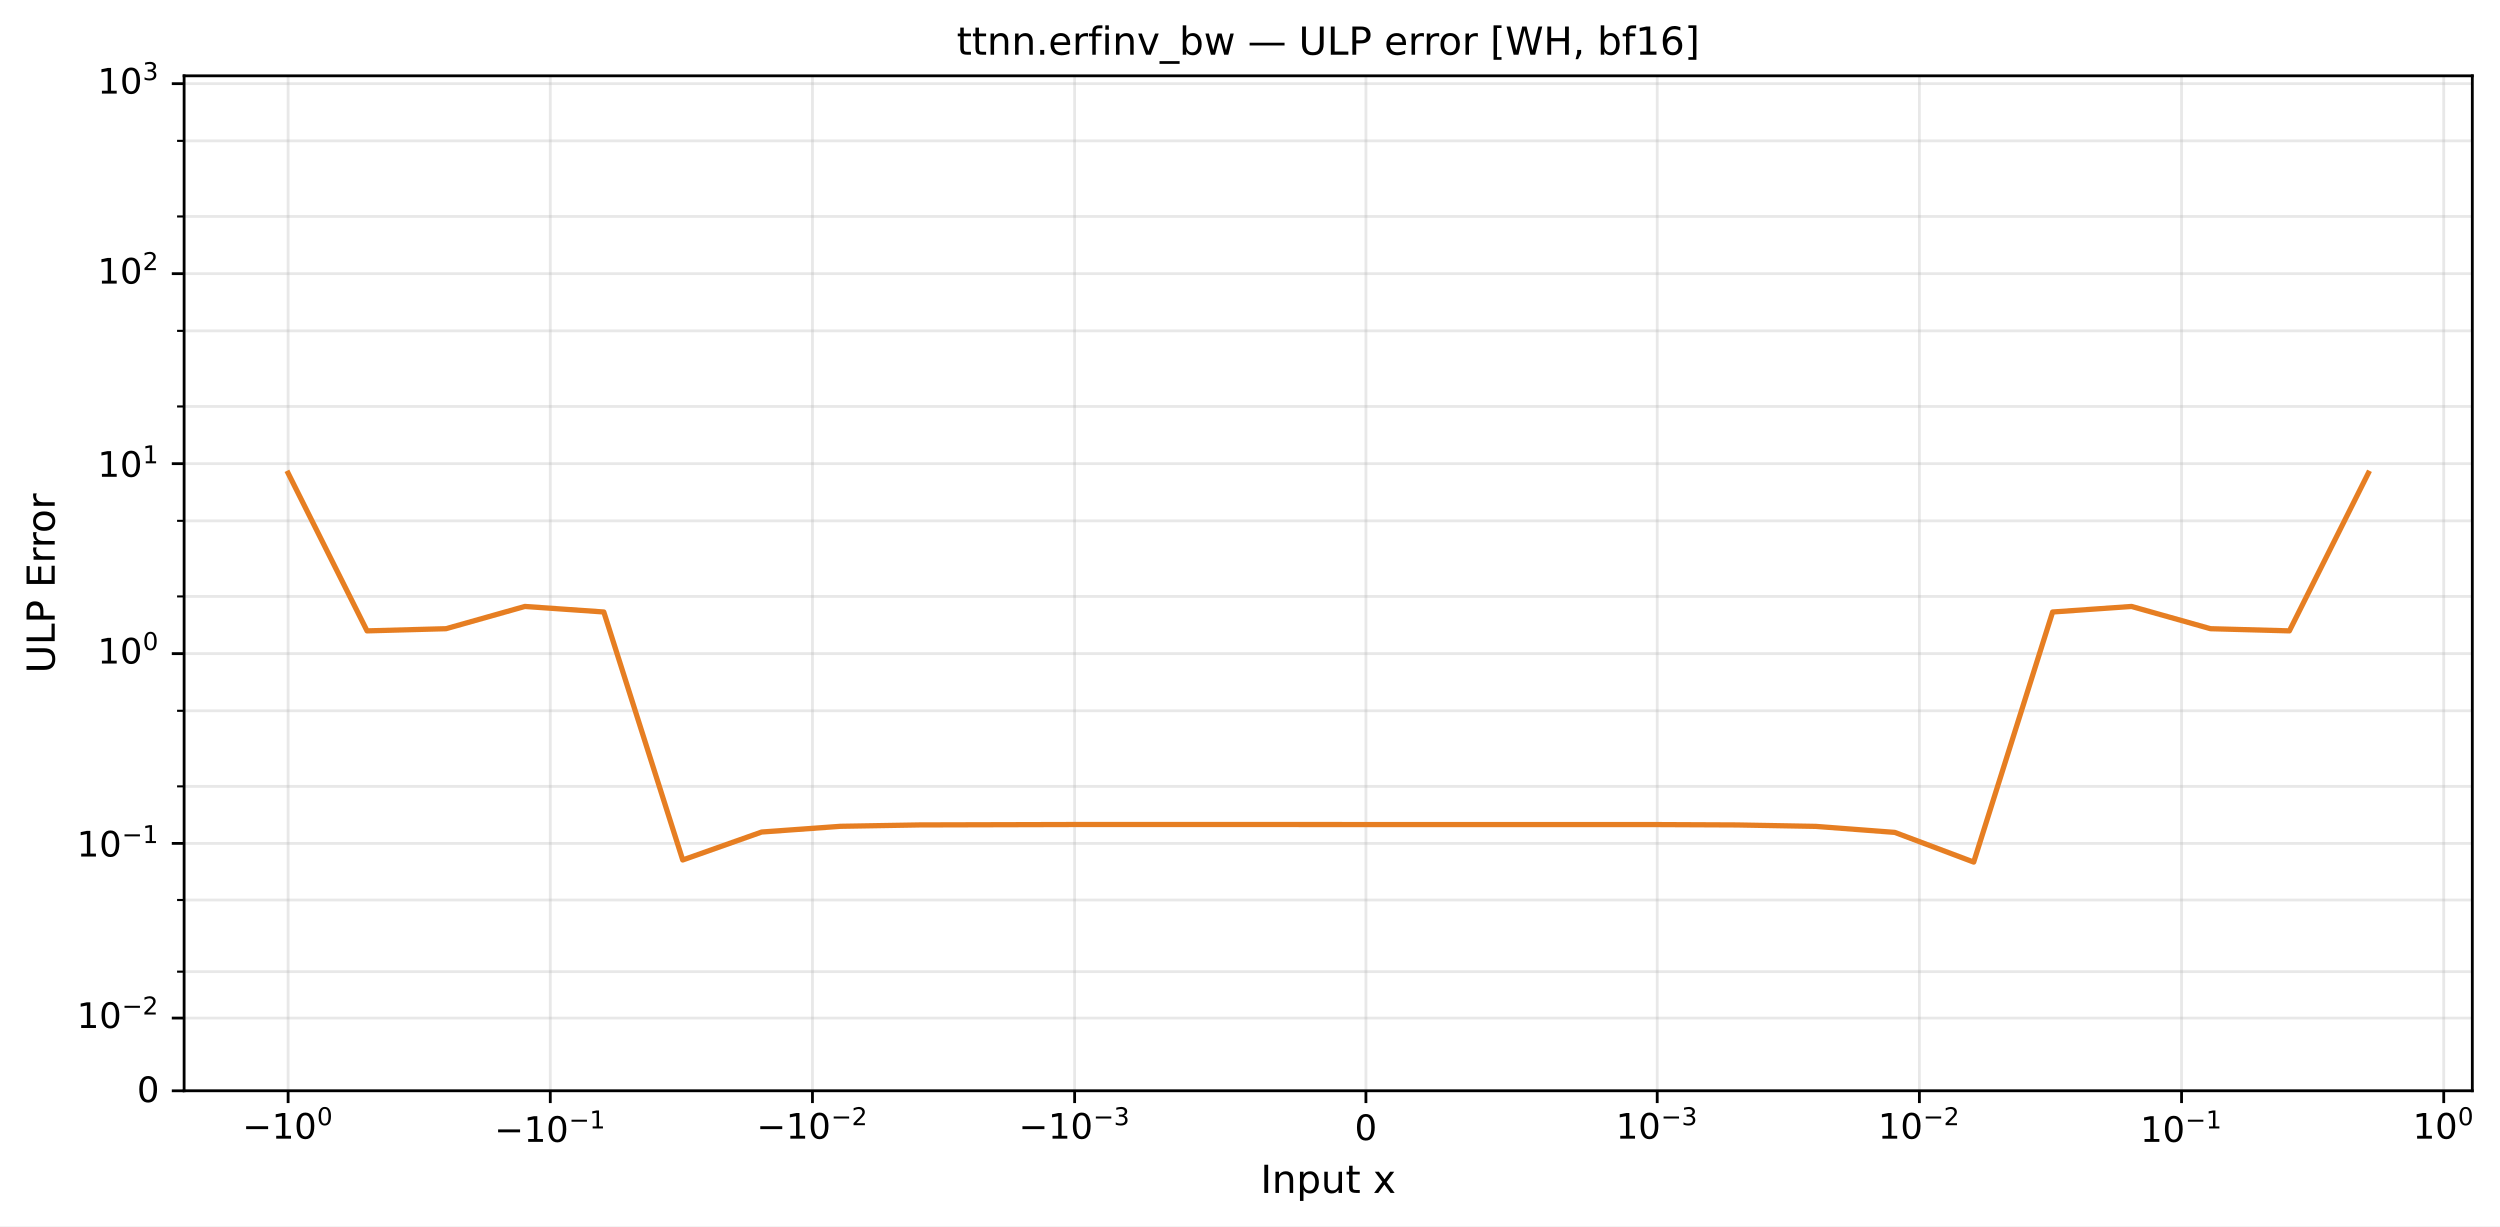
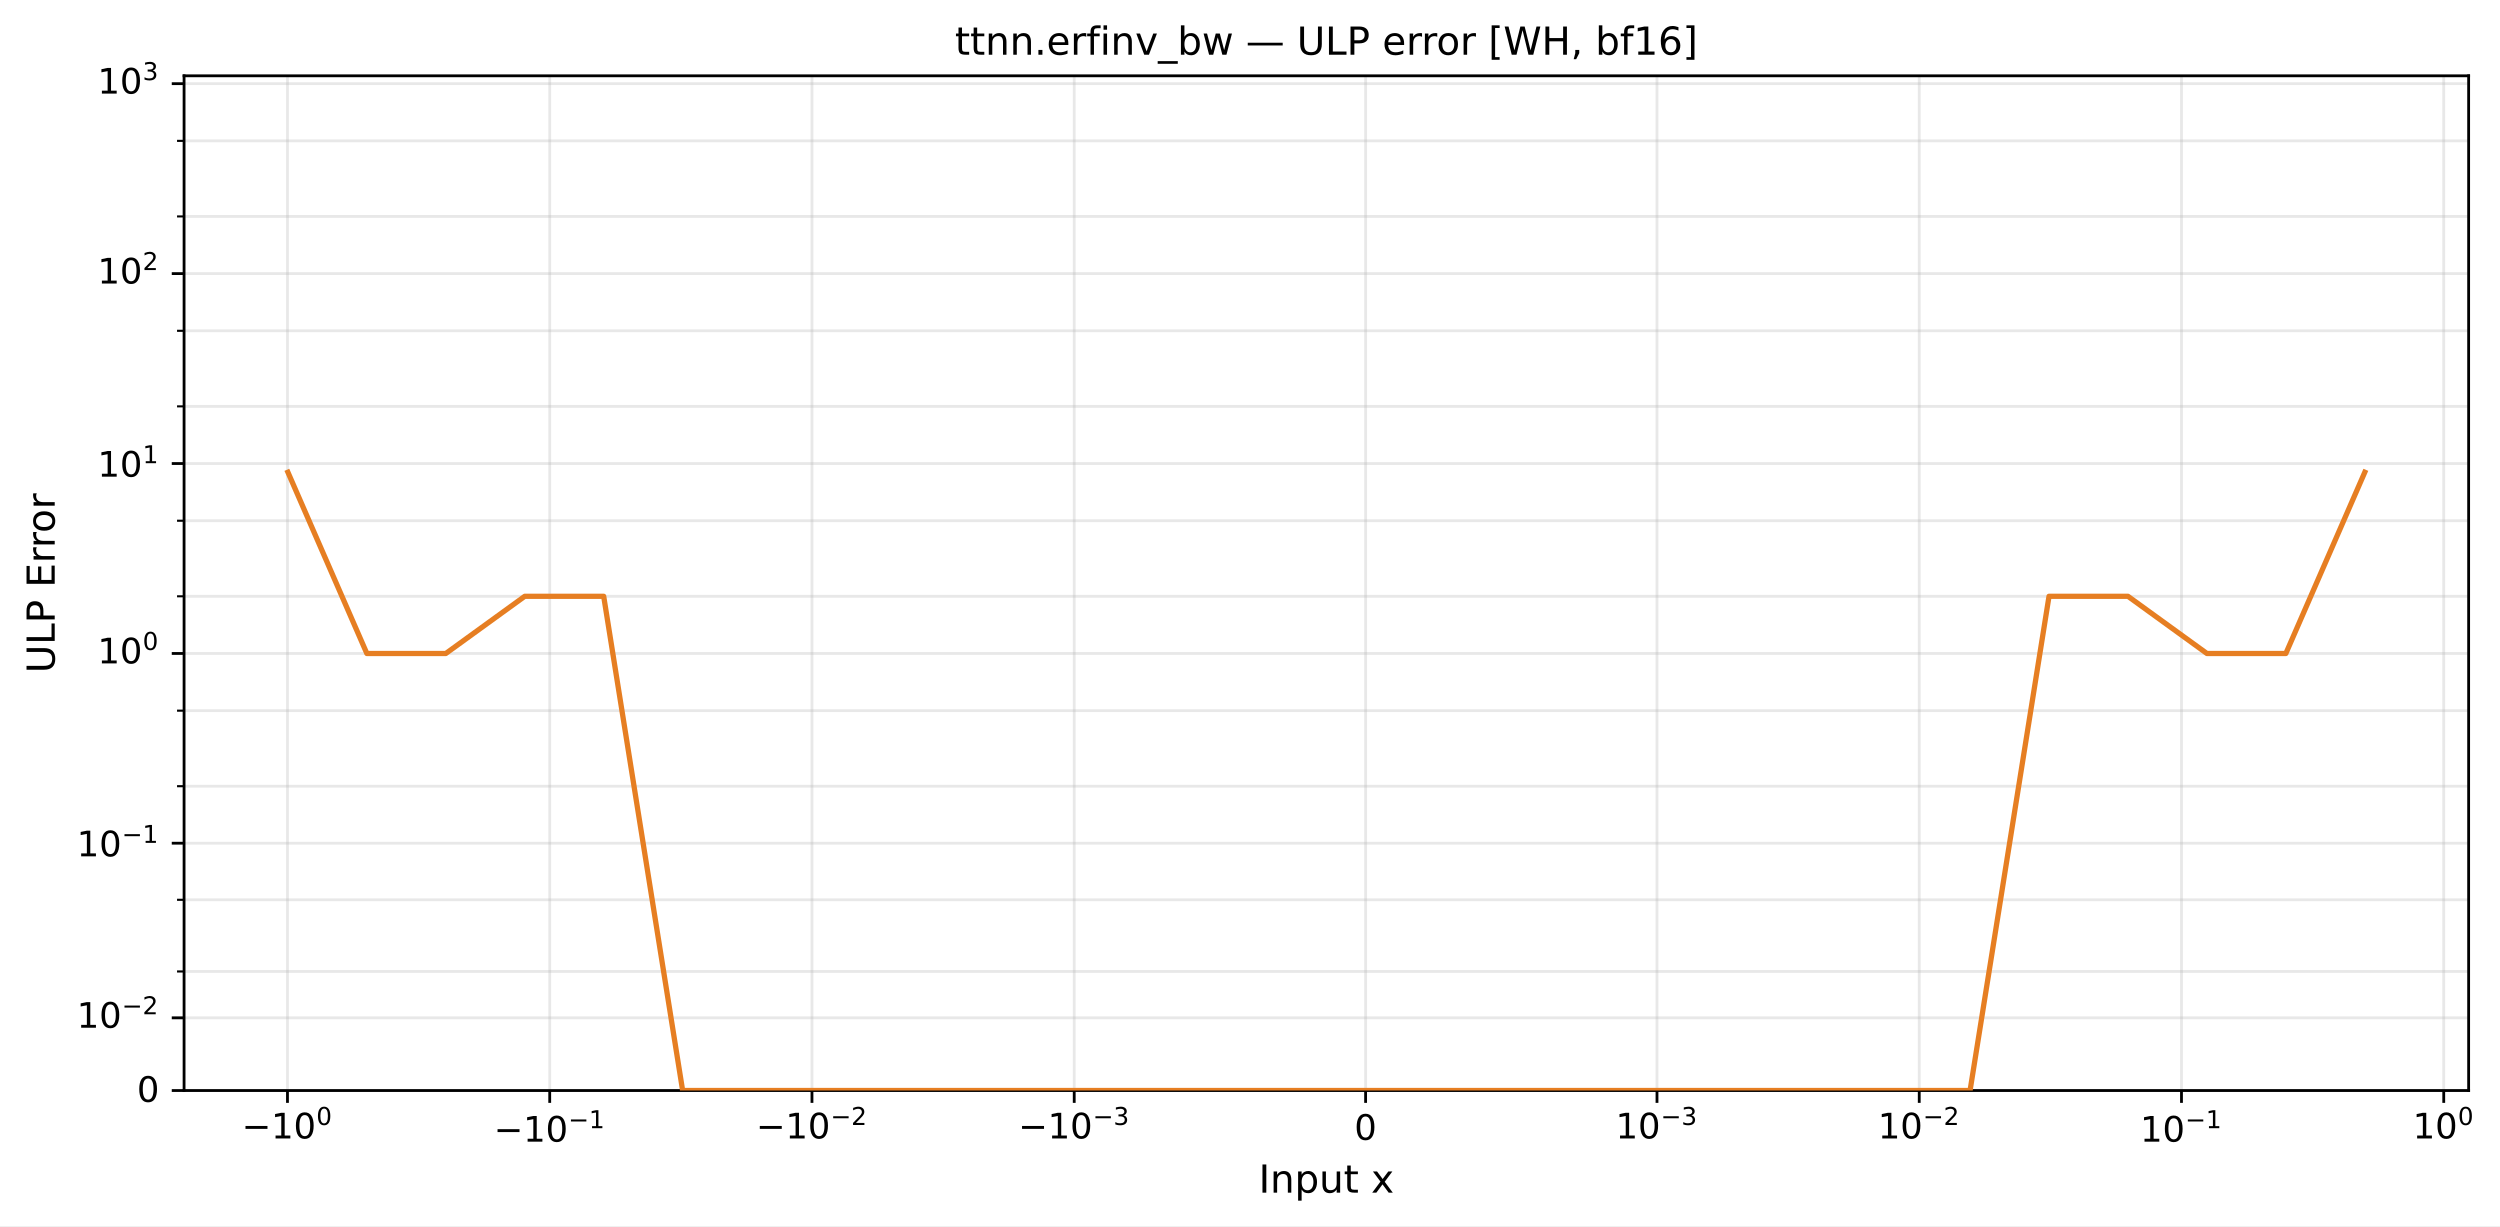
- <svg xmlns="http://www.w3.org/2000/svg" xmlns:xlink="http://www.w3.org/1999/xlink" width="710.791pt" height="348.65pt" viewBox="0 0 710.791 348.65" version="1.1">
+ <svg xmlns="http://www.w3.org/2000/svg" xmlns:xlink="http://www.w3.org/1999/xlink" width="710.948pt" height="348.65pt" viewBox="0 0 710.948 348.65" version="1.1">
  <defs>
    <style type="text/css">*{stroke-linejoin: round; stroke-linecap: butt}</style>
  </defs>
  <g id="figure_1">
    <g id="patch_1">
-       <path d="M 0 348.65  L 710.791 348.65  L 710.791 0  L 0 0  z " style="fill: #ffffff" />
+       <path d="M 0 348.65  L 710.948 348.65  L 710.948 0  L 0 0  z " style="fill: #ffffff" />
    </g>
    <g id="axes_1">
      <g id="patch_2">
-         <path d="M 52.346 310.126  L 702.92 310.126  L 702.92 21.558  L 52.346 21.558  z " style="fill: #ffffff" />
+         <path d="M 52.346 310.126  L 702.029 310.126  L 702.029 21.558  L 52.346 21.558  z " style="fill: #ffffff" />
      </g>
      <g id="matplotlib.axis_1">
        <g id="xtick_1">
          <g id="line2d_1">
-             <path d="M 81.917 310.126  L 81.917 21.558  " clip-path="url(#p1d77528769)" style="fill: none; stroke: #b0b0b0; stroke-opacity: 0.3; stroke-width: 0.8; stroke-linecap: square" />
+             <path d="M 81.75 310.126  L 81.75 21.558  " clip-path="url(#pf7574886e8)" style="fill: none; stroke: #b0b0b0; stroke-opacity: 0.3; stroke-width: 0.8; stroke-linecap: square" />
          </g>
          <g id="line2d_2">
            <defs>
-               <path id="m60e15f1001" d="M 0 0  L 0 3.5  " style="stroke: #000000; stroke-width: 0.8" />
+               <path id="m455da5bd2e" d="M 0 0  L 0 3.5  " style="stroke: #000000; stroke-width: 0.8" />
            </defs>
            <g>
-               <use xlink:href="#m60e15f1001" x="81.917" y="310.126" style="stroke: #000000; stroke-width: 0.8" />
+               <use xlink:href="#m455da5bd2e" x="81.75" y="310.126" style="stroke: #000000; stroke-width: 0.8" />
            </g>
          </g>
          <g id="text_1">
-             <g transform="translate(68.91749 324.7247)">
+             <g transform="translate(68.75022 324.7247)">
              <text>
                <tspan x="0" y="-0.977" style="font-size: 10px; font-family: 'DejaVu Sans'">−</tspan>
                <tspan x="8.379" y="-0.977" style="font-size: 10px; font-family: 'DejaVu Sans'">1</tspan>
                <tspan x="14.741" y="-0.977" style="font-size: 10px; font-family: 'DejaVu Sans'">0</tspan>
                <tspan x="21.199" y="-4.805" style="font-size: 7px; font-family: 'DejaVu Sans'">0</tspan>
              </text>
            </g>
          </g>
        </g>
        <g id="xtick_2">
          <g id="line2d_3">
-             <path d="M 156.456 310.126  L 156.456 21.558  " clip-path="url(#p1d77528769)" style="fill: none; stroke: #b0b0b0; stroke-opacity: 0.3; stroke-width: 0.8; stroke-linecap: square" />
+             <path d="M 156.328 310.126  L 156.328 21.558  " clip-path="url(#pf7574886e8)" style="fill: none; stroke: #b0b0b0; stroke-opacity: 0.3; stroke-width: 0.8; stroke-linecap: square" />
          </g>
          <g id="line2d_4">
            <g>
-               <use xlink:href="#m60e15f1001" x="156.456" y="310.126" style="stroke: #000000; stroke-width: 0.8" />
+               <use xlink:href="#m455da5bd2e" x="156.328" y="310.126" style="stroke: #000000; stroke-width: 0.8" />
            </g>
          </g>
          <g id="text_2">
-             <g transform="translate(140.5561 324.7247)">
+             <g transform="translate(140.4284 324.7247)">
              <text>
                <tspan x="0" y="-0.064" style="font-size: 10px; font-family: 'DejaVu Sans'">−</tspan>
                <tspan x="8.379" y="-0.064" style="font-size: 10px; font-family: 'DejaVu Sans'">1</tspan>
                <tspan x="14.741" y="-0.064" style="font-size: 10px; font-family: 'DejaVu Sans'">0</tspan>
                <tspan x="21.199" y="-3.892" style="font-size: 7px; font-family: 'DejaVu Sans'">−</tspan>
                <tspan x="27.064" y="-3.892" style="font-size: 7px; font-family: 'DejaVu Sans'">1</tspan>
              </text>
            </g>
          </g>
        </g>
        <g id="xtick_3">
          <g id="line2d_5">
-             <path d="M 230.995 310.126  L 230.995 21.558  " clip-path="url(#p1d77528769)" style="fill: none; stroke: #b0b0b0; stroke-opacity: 0.3; stroke-width: 0.8; stroke-linecap: square" />
+             <path d="M 230.907 310.126  L 230.907 21.558  " clip-path="url(#pf7574886e8)" style="fill: none; stroke: #b0b0b0; stroke-opacity: 0.3; stroke-width: 0.8; stroke-linecap: square" />
          </g>
          <g id="line2d_6">
            <g>
-               <use xlink:href="#m60e15f1001" x="230.995" y="310.126" style="stroke: #000000; stroke-width: 0.8" />
+               <use xlink:href="#m455da5bd2e" x="230.907" y="310.126" style="stroke: #000000; stroke-width: 0.8" />
            </g>
          </g>
          <g id="text_3">
-             <g transform="translate(215.0948 324.7247)">
+             <g transform="translate(215.0065 324.7247)">
              <text>
                <tspan x="0" y="-0.977" style="font-size: 10px; font-family: 'DejaVu Sans'">−</tspan>
                <tspan x="8.379" y="-0.977" style="font-size: 10px; font-family: 'DejaVu Sans'">1</tspan>
                <tspan x="14.741" y="-0.977" style="font-size: 10px; font-family: 'DejaVu Sans'">0</tspan>
                <tspan x="21.199" y="-4.805" style="font-size: 7px; font-family: 'DejaVu Sans'">−</tspan>
                <tspan x="27.064" y="-4.805" style="font-size: 7px; font-family: 'DejaVu Sans'">2</tspan>
              </text>
            </g>
          </g>
        </g>
        <g id="xtick_4">
          <g id="line2d_7">
-             <path d="M 305.533 310.126  L 305.533 21.558  " clip-path="url(#p1d77528769)" style="fill: none; stroke: #b0b0b0; stroke-opacity: 0.3; stroke-width: 0.8; stroke-linecap: square" />
+             <path d="M 305.485 310.126  L 305.485 21.558  " clip-path="url(#pf7574886e8)" style="fill: none; stroke: #b0b0b0; stroke-opacity: 0.3; stroke-width: 0.8; stroke-linecap: square" />
          </g>
          <g id="line2d_8">
            <g>
-               <use xlink:href="#m60e15f1001" x="305.533" y="310.126" style="stroke: #000000; stroke-width: 0.8" />
+               <use xlink:href="#m455da5bd2e" x="305.485" y="310.126" style="stroke: #000000; stroke-width: 0.8" />
            </g>
          </g>
          <g id="text_4">
-             <g transform="translate(289.6334 324.7247)">
+             <g transform="translate(289.5847 324.7247)">
              <text>
                <tspan x="0" y="-0.977" style="font-size: 10px; font-family: 'DejaVu Sans'">−</tspan>
                <tspan x="8.379" y="-0.977" style="font-size: 10px; font-family: 'DejaVu Sans'">1</tspan>
                <tspan x="14.741" y="-0.977" style="font-size: 10px; font-family: 'DejaVu Sans'">0</tspan>
                <tspan x="21.199" y="-4.805" style="font-size: 7px; font-family: 'DejaVu Sans'">−</tspan>
                <tspan x="27.064" y="-4.805" style="font-size: 7px; font-family: 'DejaVu Sans'">3</tspan>
              </text>
            </g>
          </g>
        </g>
        <g id="xtick_5">
          <g id="line2d_9">
-             <path d="M 388.354 310.126  L 388.354 21.558  " clip-path="url(#p1d77528769)" style="fill: none; stroke: #b0b0b0; stroke-opacity: 0.3; stroke-width: 0.8; stroke-linecap: square" />
+             <path d="M 388.349 310.126  L 388.349 21.558  " clip-path="url(#pf7574886e8)" style="fill: none; stroke: #b0b0b0; stroke-opacity: 0.3; stroke-width: 0.8; stroke-linecap: square" />
          </g>
          <g id="line2d_10">
            <g>
-               <use xlink:href="#m60e15f1001" x="388.354" y="310.126" style="stroke: #000000; stroke-width: 0.8" />
+               <use xlink:href="#m455da5bd2e" x="388.349" y="310.126" style="stroke: #000000; stroke-width: 0.8" />
            </g>
          </g>
          <g id="text_5">
-             <g transform="translate(385.1541 324.7247)">
+             <g transform="translate(385.1493 324.7247)">
              <text>
                <tspan x="0" y="-0.578" style="font-size: 10px; font-family: 'DejaVu Sans'">0</tspan>
              </text>
            </g>
          </g>
        </g>
        <g id="xtick_6">
          <g id="line2d_11">
-             <path d="M 471.175 310.126  L 471.175 21.558  " clip-path="url(#p1d77528769)" style="fill: none; stroke: #b0b0b0; stroke-opacity: 0.3; stroke-width: 0.8; stroke-linecap: square" />
+             <path d="M 471.214 310.126  L 471.214 21.558  " clip-path="url(#pf7574886e8)" style="fill: none; stroke: #b0b0b0; stroke-opacity: 0.3; stroke-width: 0.8; stroke-linecap: square" />
          </g>
          <g id="line2d_12">
            <g>
-               <use xlink:href="#m60e15f1001" x="471.175" y="310.126" style="stroke: #000000; stroke-width: 0.8" />
+               <use xlink:href="#m455da5bd2e" x="471.214" y="310.126" style="stroke: #000000; stroke-width: 0.8" />
            </g>
          </g>
          <g id="text_6">
-             <g transform="translate(459.4248 324.7247)">
+             <g transform="translate(459.4639 324.7247)">
              <text>
                <tspan x="0" y="-0.977" style="font-size: 10px; font-family: 'DejaVu Sans'">1</tspan>
                <tspan x="6.362" y="-0.977" style="font-size: 10px; font-family: 'DejaVu Sans'">0</tspan>
                <tspan x="12.82" y="-4.805" style="font-size: 7px; font-family: 'DejaVu Sans'">−</tspan>
                <tspan x="18.686" y="-4.805" style="font-size: 7px; font-family: 'DejaVu Sans'">3</tspan>
              </text>
            </g>
          </g>
        </g>
        <g id="xtick_7">
          <g id="line2d_13">
-             <path d="M 545.713 310.126  L 545.713 21.558  " clip-path="url(#p1d77528769)" style="fill: none; stroke: #b0b0b0; stroke-opacity: 0.3; stroke-width: 0.8; stroke-linecap: square" />
+             <path d="M 545.792 310.126  L 545.792 21.558  " clip-path="url(#pf7574886e8)" style="fill: none; stroke: #b0b0b0; stroke-opacity: 0.3; stroke-width: 0.8; stroke-linecap: square" />
          </g>
          <g id="line2d_14">
            <g>
-               <use xlink:href="#m60e15f1001" x="545.713" y="310.126" style="stroke: #000000; stroke-width: 0.8" />
+               <use xlink:href="#m455da5bd2e" x="545.792" y="310.126" style="stroke: #000000; stroke-width: 0.8" />
            </g>
          </g>
          <g id="text_7">
-             <g transform="translate(533.9635 324.7247)">
+             <g transform="translate(534.042 324.7247)">
              <text>
                <tspan x="0" y="-0.977" style="font-size: 10px; font-family: 'DejaVu Sans'">1</tspan>
                <tspan x="6.362" y="-0.977" style="font-size: 10px; font-family: 'DejaVu Sans'">0</tspan>
                <tspan x="12.82" y="-4.805" style="font-size: 7px; font-family: 'DejaVu Sans'">−</tspan>
                <tspan x="18.686" y="-4.805" style="font-size: 7px; font-family: 'DejaVu Sans'">2</tspan>
              </text>
            </g>
          </g>
        </g>
        <g id="xtick_8">
          <g id="line2d_15">
-             <path d="M 620.252 310.126  L 620.252 21.558  " clip-path="url(#p1d77528769)" style="fill: none; stroke: #b0b0b0; stroke-opacity: 0.3; stroke-width: 0.8; stroke-linecap: square" />
+             <path d="M 620.37 310.126  L 620.37 21.558  " clip-path="url(#pf7574886e8)" style="fill: none; stroke: #b0b0b0; stroke-opacity: 0.3; stroke-width: 0.8; stroke-linecap: square" />
          </g>
          <g id="line2d_16">
            <g>
-               <use xlink:href="#m60e15f1001" x="620.252" y="310.126" style="stroke: #000000; stroke-width: 0.8" />
+               <use xlink:href="#m455da5bd2e" x="620.37" y="310.126" style="stroke: #000000; stroke-width: 0.8" />
            </g>
          </g>
          <g id="text_8">
-             <g transform="translate(608.5021 324.7247)">
+             <g transform="translate(608.6202 324.7247)">
              <text>
                <tspan x="0" y="-0.064" style="font-size: 10px; font-family: 'DejaVu Sans'">1</tspan>
                <tspan x="6.362" y="-0.064" style="font-size: 10px; font-family: 'DejaVu Sans'">0</tspan>
                <tspan x="12.82" y="-3.892" style="font-size: 7px; font-family: 'DejaVu Sans'">−</tspan>
                <tspan x="18.686" y="-3.892" style="font-size: 7px; font-family: 'DejaVu Sans'">1</tspan>
              </text>
            </g>
          </g>
        </g>
        <g id="xtick_9">
          <g id="line2d_17">
-             <path d="M 694.791 310.126  L 694.791 21.558  " clip-path="url(#p1d77528769)" style="fill: none; stroke: #b0b0b0; stroke-opacity: 0.3; stroke-width: 0.8; stroke-linecap: square" />
+             <path d="M 694.948 310.126  L 694.948 21.558  " clip-path="url(#pf7574886e8)" style="fill: none; stroke: #b0b0b0; stroke-opacity: 0.3; stroke-width: 0.8; stroke-linecap: square" />
          </g>
          <g id="line2d_18">
            <g>
-               <use xlink:href="#m60e15f1001" x="694.791" y="310.126" style="stroke: #000000; stroke-width: 0.8" />
+               <use xlink:href="#m455da5bd2e" x="694.948" y="310.126" style="stroke: #000000; stroke-width: 0.8" />
            </g>
          </g>
          <g id="text_9">
-             <g transform="translate(685.9908 324.7247)">
+             <g transform="translate(686.1483 324.7247)">
              <text>
                <tspan x="0" y="-0.977" style="font-size: 10px; font-family: 'DejaVu Sans'">1</tspan>
                <tspan x="6.362" y="-0.977" style="font-size: 10px; font-family: 'DejaVu Sans'">0</tspan>
                <tspan x="12.82" y="-4.805" style="font-size: 7px; font-family: 'DejaVu Sans'">0</tspan>
              </text>
            </g>
          </g>
        </g>
        <g id="text_10">
-           <text style="font-size: 11px; font-family: 'DejaVu Sans', 'Bitstream Vera Sans', 'Computer Modern Sans Serif', 'Lucida Grande', 'Verdana', 'Geneva', 'Lucid', 'Arial', 'Helvetica', 'Avant Garde', sans-serif; text-anchor: middle" x="377.633" y="339.163" transform="rotate(-0 377.633 339.1627)">Input x</text>
+           <text style="font-size: 11px; font-family: 'DejaVu Sans', 'Bitstream Vera Sans', 'Computer Modern Sans Serif', 'Lucida Grande', 'Verdana', 'Geneva', 'Lucid', 'Arial', 'Helvetica', 'Avant Garde', sans-serif; text-anchor: middle" x="377.188" y="339.163" transform="rotate(-0 377.1875 339.1627)">Input x</text>
        </g>
      </g>
      <g id="matplotlib.axis_2">
        <g id="ytick_1">
          <g id="line2d_19">
-             <path d="M 52.346 310.126  L 702.92 310.126  " clip-path="url(#p1d77528769)" style="fill: none; stroke: #b0b0b0; stroke-opacity: 0.3; stroke-width: 0.8; stroke-linecap: square" />
+             <path d="M 52.346 310.126  L 702.029 310.126  " clip-path="url(#pf7574886e8)" style="fill: none; stroke: #b0b0b0; stroke-opacity: 0.3; stroke-width: 0.8; stroke-linecap: square" />
          </g>
          <g id="line2d_20">
            <defs>
-               <path id="mc8ea4b5196" d="M 0 0  L -3.5 0  " style="stroke: #000000; stroke-width: 0.8" />
+               <path id="m0321b3c97a" d="M 0 0  L -3.5 0  " style="stroke: #000000; stroke-width: 0.8" />
            </defs>
            <g>
-               <use xlink:href="#mc8ea4b5196" x="52.346" y="310.126" style="stroke: #000000; stroke-width: 0.8" />
+               <use xlink:href="#m0321b3c97a" x="52.346" y="310.126" style="stroke: #000000; stroke-width: 0.8" />
            </g>
          </g>
          <g id="text_11">
            <g transform="translate(38.94594 313.9255)">
              <text>
                <tspan x="0" y="-0.578" style="font-size: 10px; font-family: 'DejaVu Sans'">0</tspan>
              </text>
            </g>
          </g>
        </g>
        <g id="ytick_2">
          <g id="line2d_21">
-             <path d="M 52.346 289.451  L 702.92 289.451  " clip-path="url(#p1d77528769)" style="fill: none; stroke: #b0b0b0; stroke-opacity: 0.3; stroke-width: 0.8; stroke-linecap: square" />
+             <path d="M 52.346 289.451  L 702.029 289.451  " clip-path="url(#pf7574886e8)" style="fill: none; stroke: #b0b0b0; stroke-opacity: 0.3; stroke-width: 0.8; stroke-linecap: square" />
          </g>
          <g id="line2d_22">
            <g>
-               <use xlink:href="#mc8ea4b5196" x="52.346" y="289.451" style="stroke: #000000; stroke-width: 0.8" />
+               <use xlink:href="#m0321b3c97a" x="52.346" y="289.451" style="stroke: #000000; stroke-width: 0.8" />
            </g>
          </g>
          <g id="text_12">
            <g transform="translate(21.84594 293.2501)">
              <text>
                <tspan x="0" y="-0.977" style="font-size: 10px; font-family: 'DejaVu Sans'">1</tspan>
                <tspan x="6.362" y="-0.977" style="font-size: 10px; font-family: 'DejaVu Sans'">0</tspan>
                <tspan x="12.82" y="-4.805" style="font-size: 7px; font-family: 'DejaVu Sans'">−</tspan>
                <tspan x="18.686" y="-4.805" style="font-size: 7px; font-family: 'DejaVu Sans'">2</tspan>
              </text>
            </g>
          </g>
        </g>
        <g id="ytick_3">
          <g id="line2d_23">
-             <path d="M 52.346 239.793  L 702.92 239.793  " clip-path="url(#p1d77528769)" style="fill: none; stroke: #b0b0b0; stroke-opacity: 0.3; stroke-width: 0.8; stroke-linecap: square" />
+             <path d="M 52.346 239.793  L 702.029 239.793  " clip-path="url(#pf7574886e8)" style="fill: none; stroke: #b0b0b0; stroke-opacity: 0.3; stroke-width: 0.8; stroke-linecap: square" />
          </g>
          <g id="line2d_24">
            <g>
-               <use xlink:href="#mc8ea4b5196" x="52.346" y="239.793" style="stroke: #000000; stroke-width: 0.8" />
+               <use xlink:href="#m0321b3c97a" x="52.346" y="239.793" style="stroke: #000000; stroke-width: 0.8" />
            </g>
          </g>
          <g id="text_13">
            <g transform="translate(21.84594 243.5927)">
              <text>
                <tspan x="0" y="-0.064" style="font-size: 10px; font-family: 'DejaVu Sans'">1</tspan>
                <tspan x="6.362" y="-0.064" style="font-size: 10px; font-family: 'DejaVu Sans'">0</tspan>
                <tspan x="12.82" y="-3.892" style="font-size: 7px; font-family: 'DejaVu Sans'">−</tspan>
                <tspan x="18.686" y="-3.892" style="font-size: 7px; font-family: 'DejaVu Sans'">1</tspan>
              </text>
            </g>
          </g>
        </g>
        <g id="ytick_4">
          <g id="line2d_25">
-             <path d="M 52.346 185.837  L 702.92 185.837  " clip-path="url(#p1d77528769)" style="fill: none; stroke: #b0b0b0; stroke-opacity: 0.3; stroke-width: 0.8; stroke-linecap: square" />
+             <path d="M 52.346 185.837  L 702.029 185.837  " clip-path="url(#pf7574886e8)" style="fill: none; stroke: #b0b0b0; stroke-opacity: 0.3; stroke-width: 0.8; stroke-linecap: square" />
          </g>
          <g id="line2d_26">
            <g>
-               <use xlink:href="#mc8ea4b5196" x="52.346" y="185.837" style="stroke: #000000; stroke-width: 0.8" />
+               <use xlink:href="#m0321b3c97a" x="52.346" y="185.837" style="stroke: #000000; stroke-width: 0.8" />
            </g>
          </g>
          <g id="text_14">
            <g transform="translate(27.74594 189.6361)">
              <text>
                <tspan x="0" y="-0.977" style="font-size: 10px; font-family: 'DejaVu Sans'">1</tspan>
                <tspan x="6.362" y="-0.977" style="font-size: 10px; font-family: 'DejaVu Sans'">0</tspan>
                <tspan x="12.82" y="-4.805" style="font-size: 7px; font-family: 'DejaVu Sans'">0</tspan>
              </text>
            </g>
          </g>
        </g>
        <g id="ytick_5">
          <g id="line2d_27">
-             <path d="M 52.346 131.823  L 702.92 131.823  " clip-path="url(#p1d77528769)" style="fill: none; stroke: #b0b0b0; stroke-opacity: 0.3; stroke-width: 0.8; stroke-linecap: square" />
+             <path d="M 52.346 131.823  L 702.029 131.823  " clip-path="url(#pf7574886e8)" style="fill: none; stroke: #b0b0b0; stroke-opacity: 0.3; stroke-width: 0.8; stroke-linecap: square" />
          </g>
          <g id="line2d_28">
            <g>
-               <use xlink:href="#mc8ea4b5196" x="52.346" y="131.823" style="stroke: #000000; stroke-width: 0.8" />
+               <use xlink:href="#m0321b3c97a" x="52.346" y="131.823" style="stroke: #000000; stroke-width: 0.8" />
            </g>
          </g>
          <g id="text_15">
            <g transform="translate(27.74594 135.6222)">
              <text>
                <tspan x="0" y="-0.064" style="font-size: 10px; font-family: 'DejaVu Sans'">1</tspan>
                <tspan x="6.362" y="-0.064" style="font-size: 10px; font-family: 'DejaVu Sans'">0</tspan>
                <tspan x="12.82" y="-3.892" style="font-size: 7px; font-family: 'DejaVu Sans'">1</tspan>
              </text>
            </g>
          </g>
        </g>
        <g id="ytick_6">
          <g id="line2d_29">
-             <path d="M 52.346 77.809  L 702.92 77.809  " clip-path="url(#p1d77528769)" style="fill: none; stroke: #b0b0b0; stroke-opacity: 0.3; stroke-width: 0.8; stroke-linecap: square" />
+             <path d="M 52.346 77.809  L 702.029 77.809  " clip-path="url(#pf7574886e8)" style="fill: none; stroke: #b0b0b0; stroke-opacity: 0.3; stroke-width: 0.8; stroke-linecap: square" />
          </g>
          <g id="line2d_30">
            <g>
-               <use xlink:href="#mc8ea4b5196" x="52.346" y="77.809" style="stroke: #000000; stroke-width: 0.8" />
+               <use xlink:href="#m0321b3c97a" x="52.346" y="77.809" style="stroke: #000000; stroke-width: 0.8" />
            </g>
          </g>
          <g id="text_16">
            <g transform="translate(27.74594 81.60775)">
              <text>
                <tspan x="0" y="-0.977" style="font-size: 10px; font-family: 'DejaVu Sans'">1</tspan>
                <tspan x="6.362" y="-0.977" style="font-size: 10px; font-family: 'DejaVu Sans'">0</tspan>
                <tspan x="12.82" y="-4.805" style="font-size: 7px; font-family: 'DejaVu Sans'">2</tspan>
              </text>
            </g>
          </g>
        </g>
        <g id="ytick_7">
          <g id="line2d_31">
-             <path d="M 52.346 23.794  L 702.92 23.794  " clip-path="url(#p1d77528769)" style="fill: none; stroke: #b0b0b0; stroke-opacity: 0.3; stroke-width: 0.8; stroke-linecap: square" />
+             <path d="M 52.346 23.794  L 702.029 23.794  " clip-path="url(#pf7574886e8)" style="fill: none; stroke: #b0b0b0; stroke-opacity: 0.3; stroke-width: 0.8; stroke-linecap: square" />
          </g>
          <g id="line2d_32">
            <g>
-               <use xlink:href="#mc8ea4b5196" x="52.346" y="23.794" style="stroke: #000000; stroke-width: 0.8" />
+               <use xlink:href="#m0321b3c97a" x="52.346" y="23.794" style="stroke: #000000; stroke-width: 0.8" />
            </g>
          </g>
          <g id="text_17">
            <g transform="translate(27.74594 27.5933)">
              <text>
                <tspan x="0" y="-0.977" style="font-size: 10px; font-family: 'DejaVu Sans'">1</tspan>
                <tspan x="6.362" y="-0.977" style="font-size: 10px; font-family: 'DejaVu Sans'">0</tspan>
                <tspan x="12.82" y="-4.805" style="font-size: 7px; font-family: 'DejaVu Sans'">3</tspan>
              </text>
            </g>
          </g>
        </g>
        <g id="ytick_8">
          <g id="line2d_33">
-             <path d="M 52.346 276.261  L 702.92 276.261  " clip-path="url(#p1d77528769)" style="fill: none; stroke: #b0b0b0; stroke-opacity: 0.3; stroke-width: 0.8; stroke-linecap: square" />
+             <path d="M 52.346 276.261  L 702.029 276.261  " clip-path="url(#pf7574886e8)" style="fill: none; stroke: #b0b0b0; stroke-opacity: 0.3; stroke-width: 0.8; stroke-linecap: square" />
          </g>
          <g id="line2d_34">
            <defs>
-               <path id="m1068211abc" d="M 0 0  L -2 0  " style="stroke: #000000; stroke-width: 0.6" />
+               <path id="m0c72daad8d" d="M 0 0  L -2 0  " style="stroke: #000000; stroke-width: 0.6" />
            </defs>
            <g>
-               <use xlink:href="#m1068211abc" x="52.346" y="276.261" style="stroke: #000000; stroke-width: 0.6" />
+               <use xlink:href="#m0c72daad8d" x="52.346" y="276.261" style="stroke: #000000; stroke-width: 0.6" />
            </g>
          </g>
        </g>
        <g id="ytick_9">
          <g id="line2d_35">
-             <path d="M 52.346 255.881  L 702.92 255.881  " clip-path="url(#p1d77528769)" style="fill: none; stroke: #b0b0b0; stroke-opacity: 0.3; stroke-width: 0.8; stroke-linecap: square" />
+             <path d="M 52.346 255.881  L 702.029 255.881  " clip-path="url(#pf7574886e8)" style="fill: none; stroke: #b0b0b0; stroke-opacity: 0.3; stroke-width: 0.8; stroke-linecap: square" />
          </g>
          <g id="line2d_36">
            <g>
-               <use xlink:href="#m1068211abc" x="52.346" y="255.881" style="stroke: #000000; stroke-width: 0.6" />
+               <use xlink:href="#m0c72daad8d" x="52.346" y="255.881" style="stroke: #000000; stroke-width: 0.6" />
            </g>
          </g>
        </g>
        <g id="ytick_10">
          <g id="line2d_37">
-             <path d="M 52.346 223.577  L 702.92 223.577  " clip-path="url(#p1d77528769)" style="fill: none; stroke: #b0b0b0; stroke-opacity: 0.3; stroke-width: 0.8; stroke-linecap: square" />
+             <path d="M 52.346 223.577  L 702.029 223.577  " clip-path="url(#pf7574886e8)" style="fill: none; stroke: #b0b0b0; stroke-opacity: 0.3; stroke-width: 0.8; stroke-linecap: square" />
          </g>
          <g id="line2d_38">
            <g>
-               <use xlink:href="#m1068211abc" x="52.346" y="223.577" style="stroke: #000000; stroke-width: 0.6" />
+               <use xlink:href="#m0c72daad8d" x="52.346" y="223.577" style="stroke: #000000; stroke-width: 0.6" />
            </g>
          </g>
        </g>
        <g id="ytick_11">
          <g id="line2d_39">
-             <path d="M 52.346 202.095  L 702.92 202.095  " clip-path="url(#p1d77528769)" style="fill: none; stroke: #b0b0b0; stroke-opacity: 0.3; stroke-width: 0.8; stroke-linecap: square" />
+             <path d="M 52.346 202.095  L 702.029 202.095  " clip-path="url(#pf7574886e8)" style="fill: none; stroke: #b0b0b0; stroke-opacity: 0.3; stroke-width: 0.8; stroke-linecap: square" />
          </g>
          <g id="line2d_40">
            <g>
-               <use xlink:href="#m1068211abc" x="52.346" y="202.095" style="stroke: #000000; stroke-width: 0.6" />
+               <use xlink:href="#m0c72daad8d" x="52.346" y="202.095" style="stroke: #000000; stroke-width: 0.6" />
            </g>
          </g>
        </g>
        <g id="ytick_12">
          <g id="line2d_41">
-             <path d="M 52.346 169.577  L 702.92 169.577  " clip-path="url(#p1d77528769)" style="fill: none; stroke: #b0b0b0; stroke-opacity: 0.3; stroke-width: 0.8; stroke-linecap: square" />
+             <path d="M 52.346 169.577  L 702.029 169.577  " clip-path="url(#pf7574886e8)" style="fill: none; stroke: #b0b0b0; stroke-opacity: 0.3; stroke-width: 0.8; stroke-linecap: square" />
          </g>
          <g id="line2d_42">
            <g>
-               <use xlink:href="#m1068211abc" x="52.346" y="169.577" style="stroke: #000000; stroke-width: 0.6" />
+               <use xlink:href="#m0c72daad8d" x="52.346" y="169.577" style="stroke: #000000; stroke-width: 0.6" />
            </g>
          </g>
        </g>
        <g id="ytick_13">
          <g id="line2d_43">
-             <path d="M 52.346 148.083  L 702.92 148.083  " clip-path="url(#p1d77528769)" style="fill: none; stroke: #b0b0b0; stroke-opacity: 0.3; stroke-width: 0.8; stroke-linecap: square" />
+             <path d="M 52.346 148.083  L 702.029 148.083  " clip-path="url(#pf7574886e8)" style="fill: none; stroke: #b0b0b0; stroke-opacity: 0.3; stroke-width: 0.8; stroke-linecap: square" />
          </g>
          <g id="line2d_44">
            <g>
-               <use xlink:href="#m1068211abc" x="52.346" y="148.083" style="stroke: #000000; stroke-width: 0.6" />
+               <use xlink:href="#m0c72daad8d" x="52.346" y="148.083" style="stroke: #000000; stroke-width: 0.6" />
            </g>
          </g>
        </g>
        <g id="ytick_14">
          <g id="line2d_45">
-             <path d="M 52.346 115.563  L 702.92 115.563  " clip-path="url(#p1d77528769)" style="fill: none; stroke: #b0b0b0; stroke-opacity: 0.3; stroke-width: 0.8; stroke-linecap: square" />
+             <path d="M 52.346 115.563  L 702.029 115.563  " clip-path="url(#pf7574886e8)" style="fill: none; stroke: #b0b0b0; stroke-opacity: 0.3; stroke-width: 0.8; stroke-linecap: square" />
          </g>
          <g id="line2d_46">
            <g>
-               <use xlink:href="#m1068211abc" x="52.346" y="115.563" style="stroke: #000000; stroke-width: 0.6" />
+               <use xlink:href="#m0c72daad8d" x="52.346" y="115.563" style="stroke: #000000; stroke-width: 0.6" />
            </g>
          </g>
        </g>
        <g id="ytick_15">
          <g id="line2d_47">
-             <path d="M 52.346 94.068  L 702.92 94.068  " clip-path="url(#p1d77528769)" style="fill: none; stroke: #b0b0b0; stroke-opacity: 0.3; stroke-width: 0.8; stroke-linecap: square" />
+             <path d="M 52.346 94.068  L 702.029 94.068  " clip-path="url(#pf7574886e8)" style="fill: none; stroke: #b0b0b0; stroke-opacity: 0.3; stroke-width: 0.8; stroke-linecap: square" />
          </g>
          <g id="line2d_48">
            <g>
-               <use xlink:href="#m1068211abc" x="52.346" y="94.068" style="stroke: #000000; stroke-width: 0.6" />
+               <use xlink:href="#m0c72daad8d" x="52.346" y="94.068" style="stroke: #000000; stroke-width: 0.6" />
            </g>
          </g>
        </g>
        <g id="ytick_16">
          <g id="line2d_49">
-             <path d="M 52.346 61.549  L 702.92 61.549  " clip-path="url(#p1d77528769)" style="fill: none; stroke: #b0b0b0; stroke-opacity: 0.3; stroke-width: 0.8; stroke-linecap: square" />
+             <path d="M 52.346 61.549  L 702.029 61.549  " clip-path="url(#pf7574886e8)" style="fill: none; stroke: #b0b0b0; stroke-opacity: 0.3; stroke-width: 0.8; stroke-linecap: square" />
          </g>
          <g id="line2d_50">
            <g>
-               <use xlink:href="#m1068211abc" x="52.346" y="61.549" style="stroke: #000000; stroke-width: 0.6" />
+               <use xlink:href="#m0c72daad8d" x="52.346" y="61.549" style="stroke: #000000; stroke-width: 0.6" />
            </g>
          </g>
        </g>
        <g id="ytick_17">
          <g id="line2d_51">
-             <path d="M 52.346 40.054  L 702.92 40.054  " clip-path="url(#p1d77528769)" style="fill: none; stroke: #b0b0b0; stroke-opacity: 0.3; stroke-width: 0.8; stroke-linecap: square" />
+             <path d="M 52.346 40.054  L 702.029 40.054  " clip-path="url(#pf7574886e8)" style="fill: none; stroke: #b0b0b0; stroke-opacity: 0.3; stroke-width: 0.8; stroke-linecap: square" />
          </g>
          <g id="line2d_52">
            <g>
-               <use xlink:href="#m1068211abc" x="52.346" y="40.054" style="stroke: #000000; stroke-width: 0.6" />
+               <use xlink:href="#m0c72daad8d" x="52.346" y="40.054" style="stroke: #000000; stroke-width: 0.6" />
            </g>
          </g>
        </g>
        <g id="text_18">
          <text style="font-size: 11px; font-family: 'DejaVu Sans', 'Bitstream Vera Sans', 'Computer Modern Sans Serif', 'Lucida Grande', 'Verdana', 'Geneva', 'Lucid', 'Arial', 'Helvetica', 'Avant Garde', sans-serif; text-anchor: middle" x="15.558" y="165.842" transform="rotate(-90 15.55828 165.8423)">ULP Error</text>
        </g>
      </g>
      <g id="patch_3">
        <path d="M 52.346 310.126  L 52.346 21.558  " style="fill: none; stroke: #000000; stroke-width: 0.8; stroke-linejoin: miter; stroke-linecap: square" />
      </g>
      <g id="patch_4">
-         <path d="M 702.92 310.126  L 702.92 21.558  " style="fill: none; stroke: #000000; stroke-width: 0.8; stroke-linejoin: miter; stroke-linecap: square" />
+         <path d="M 702.029 310.126  L 702.029 21.558  " style="fill: none; stroke: #000000; stroke-width: 0.8; stroke-linejoin: miter; stroke-linecap: square" />
      </g>
      <g id="patch_5">
-         <path d="M 52.346 310.126  L 702.92 310.126  " style="fill: none; stroke: #000000; stroke-width: 0.8; stroke-linejoin: miter; stroke-linecap: square" />
+         <path d="M 52.346 310.126  L 702.029 310.126  " style="fill: none; stroke: #000000; stroke-width: 0.8; stroke-linejoin: miter; stroke-linecap: square" />
      </g>
      <g id="patch_6">
-         <path d="M 52.346 21.558  L 702.92 21.558  " style="fill: none; stroke: #000000; stroke-width: 0.8; stroke-linejoin: miter; stroke-linecap: square" />
+         <path d="M 52.346 21.558  L 702.029 21.558  " style="fill: none; stroke: #000000; stroke-width: 0.8; stroke-linejoin: miter; stroke-linecap: square" />
      </g>
      <g id="line2d_53">
-         <path d="M 81.917 134.527  L 104.356 179.367  L 126.794 178.752  L 149.233 172.423  L 171.671 173.999  L 194.109 244.503  L 216.548 236.559  L 238.986 234.931  L 261.424 234.54  L 307.475 234.418  L 471.403 234.443  L 493.842 234.546  L 516.28 234.954  L 538.718 236.665  L 561.157 245.102  L 583.595 173.999  L 606.033 172.423  L 628.472 178.752  L 650.91 179.367  L 673.349 134.527  L 673.349 134.527  " clip-path="url(#p1d77528769)" style="fill: none; stroke: #e67e22; stroke-width: 1.5; stroke-linecap: square" />
+         <path d="M 81.877 134.295  L 104.327 185.837  L 126.778 185.837  L 149.228 169.577  L 171.678 169.577  L 194.128 310.126  L 560.247 310.126  L 582.697 169.577  L 605.147 169.577  L 627.598 185.837  L 650.048 185.837  L 672.498 134.295  L 672.498 134.295  " clip-path="url(#pf7574886e8)" style="fill: none; stroke: #e67e22; stroke-width: 1.5; stroke-linecap: square" />
      </g>
      <g id="text_19">
-         <text style="font-size: 11px; font-family: 'DejaVu Sans', 'Bitstream Vera Sans', 'Computer Modern Sans Serif', 'Lucida Grande', 'Verdana', 'Geneva', 'Lucid', 'Arial', 'Helvetica', 'Avant Garde', sans-serif; text-anchor: middle" x="377.633" y="15.558" transform="rotate(-0 377.633 15.55828)">ttnn.erfinv_bw — ULP error  [WH, bf16]</text>
+         <text style="font-size: 11px; font-family: 'DejaVu Sans', 'Bitstream Vera Sans', 'Computer Modern Sans Serif', 'Lucida Grande', 'Verdana', 'Geneva', 'Lucid', 'Arial', 'Helvetica', 'Avant Garde', sans-serif; text-anchor: middle" x="377.188" y="15.558" transform="rotate(-0 377.1875 15.55828)">ttnn.erfinv_bw — ULP error  [WH, bf16]</text>
      </g>
    </g>
  </g>
  <defs>
-     <clipPath id="p1d77528769">
-       <rect x="52.346" y="21.558" width="650.574" height="288.568" />
+     <clipPath id="pf7574886e8">
+       <rect x="52.346" y="21.558" width="649.683" height="288.568" />
    </clipPath>
  </defs>
</svg>
